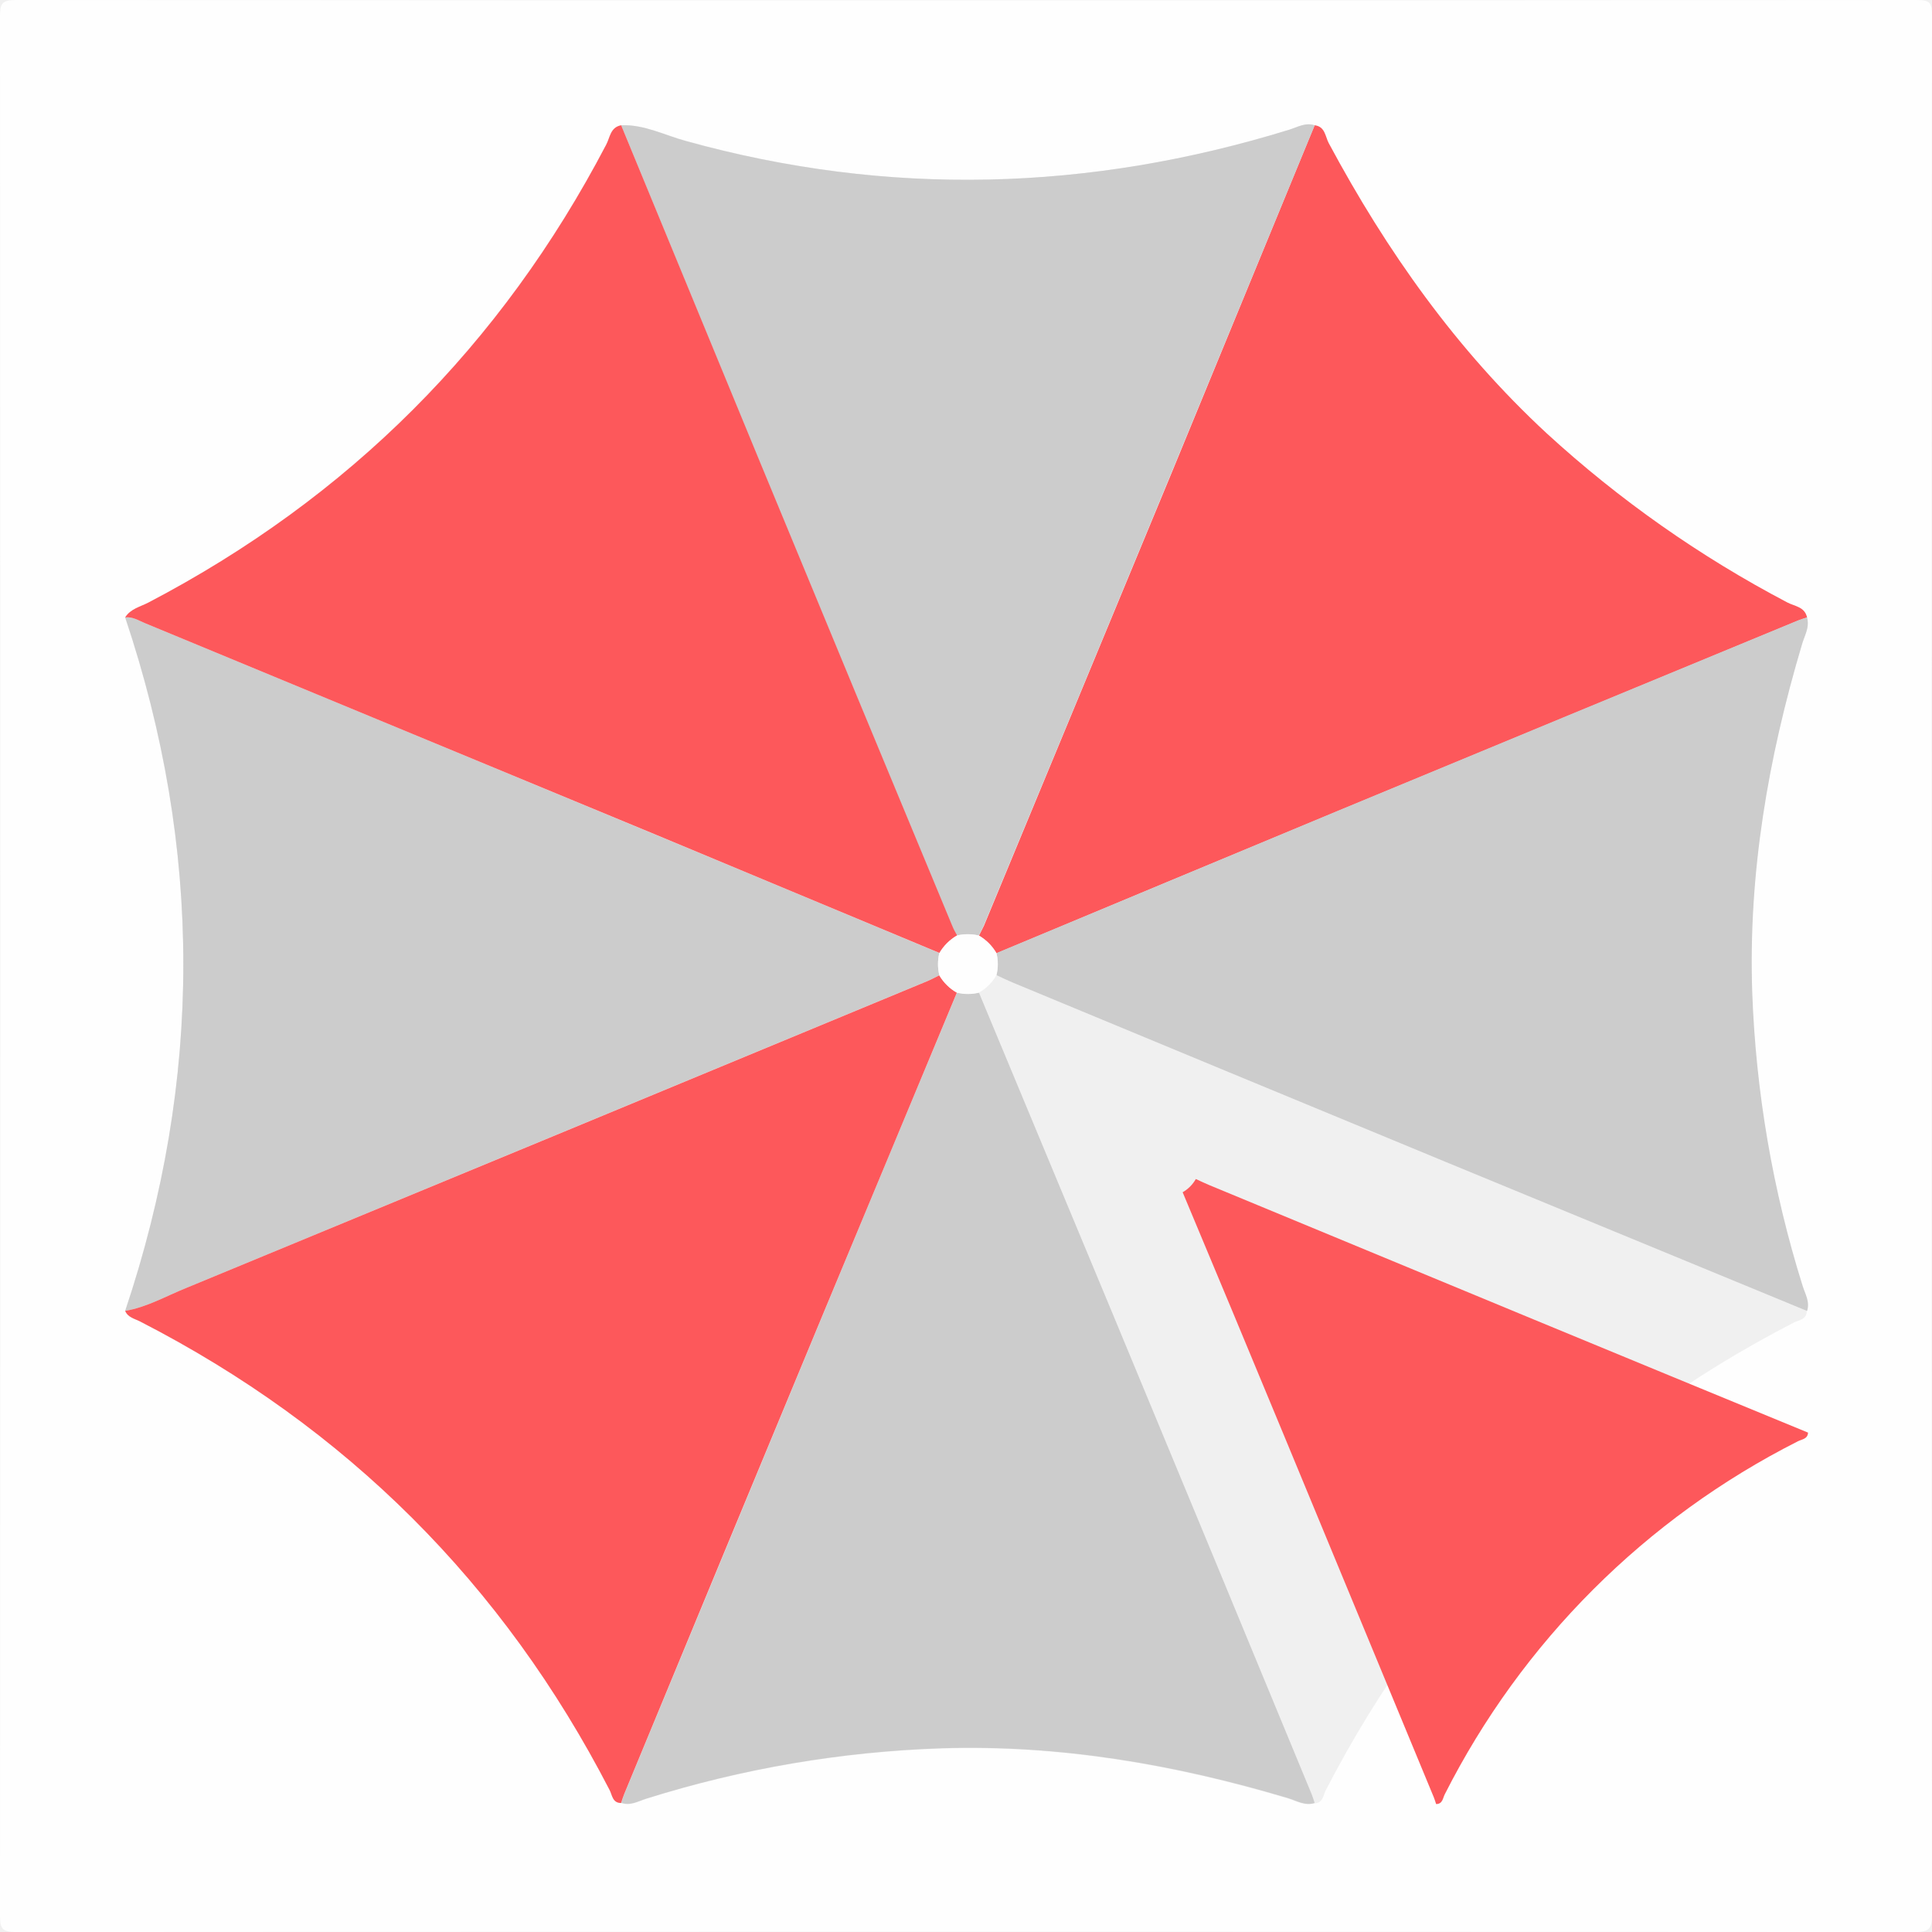
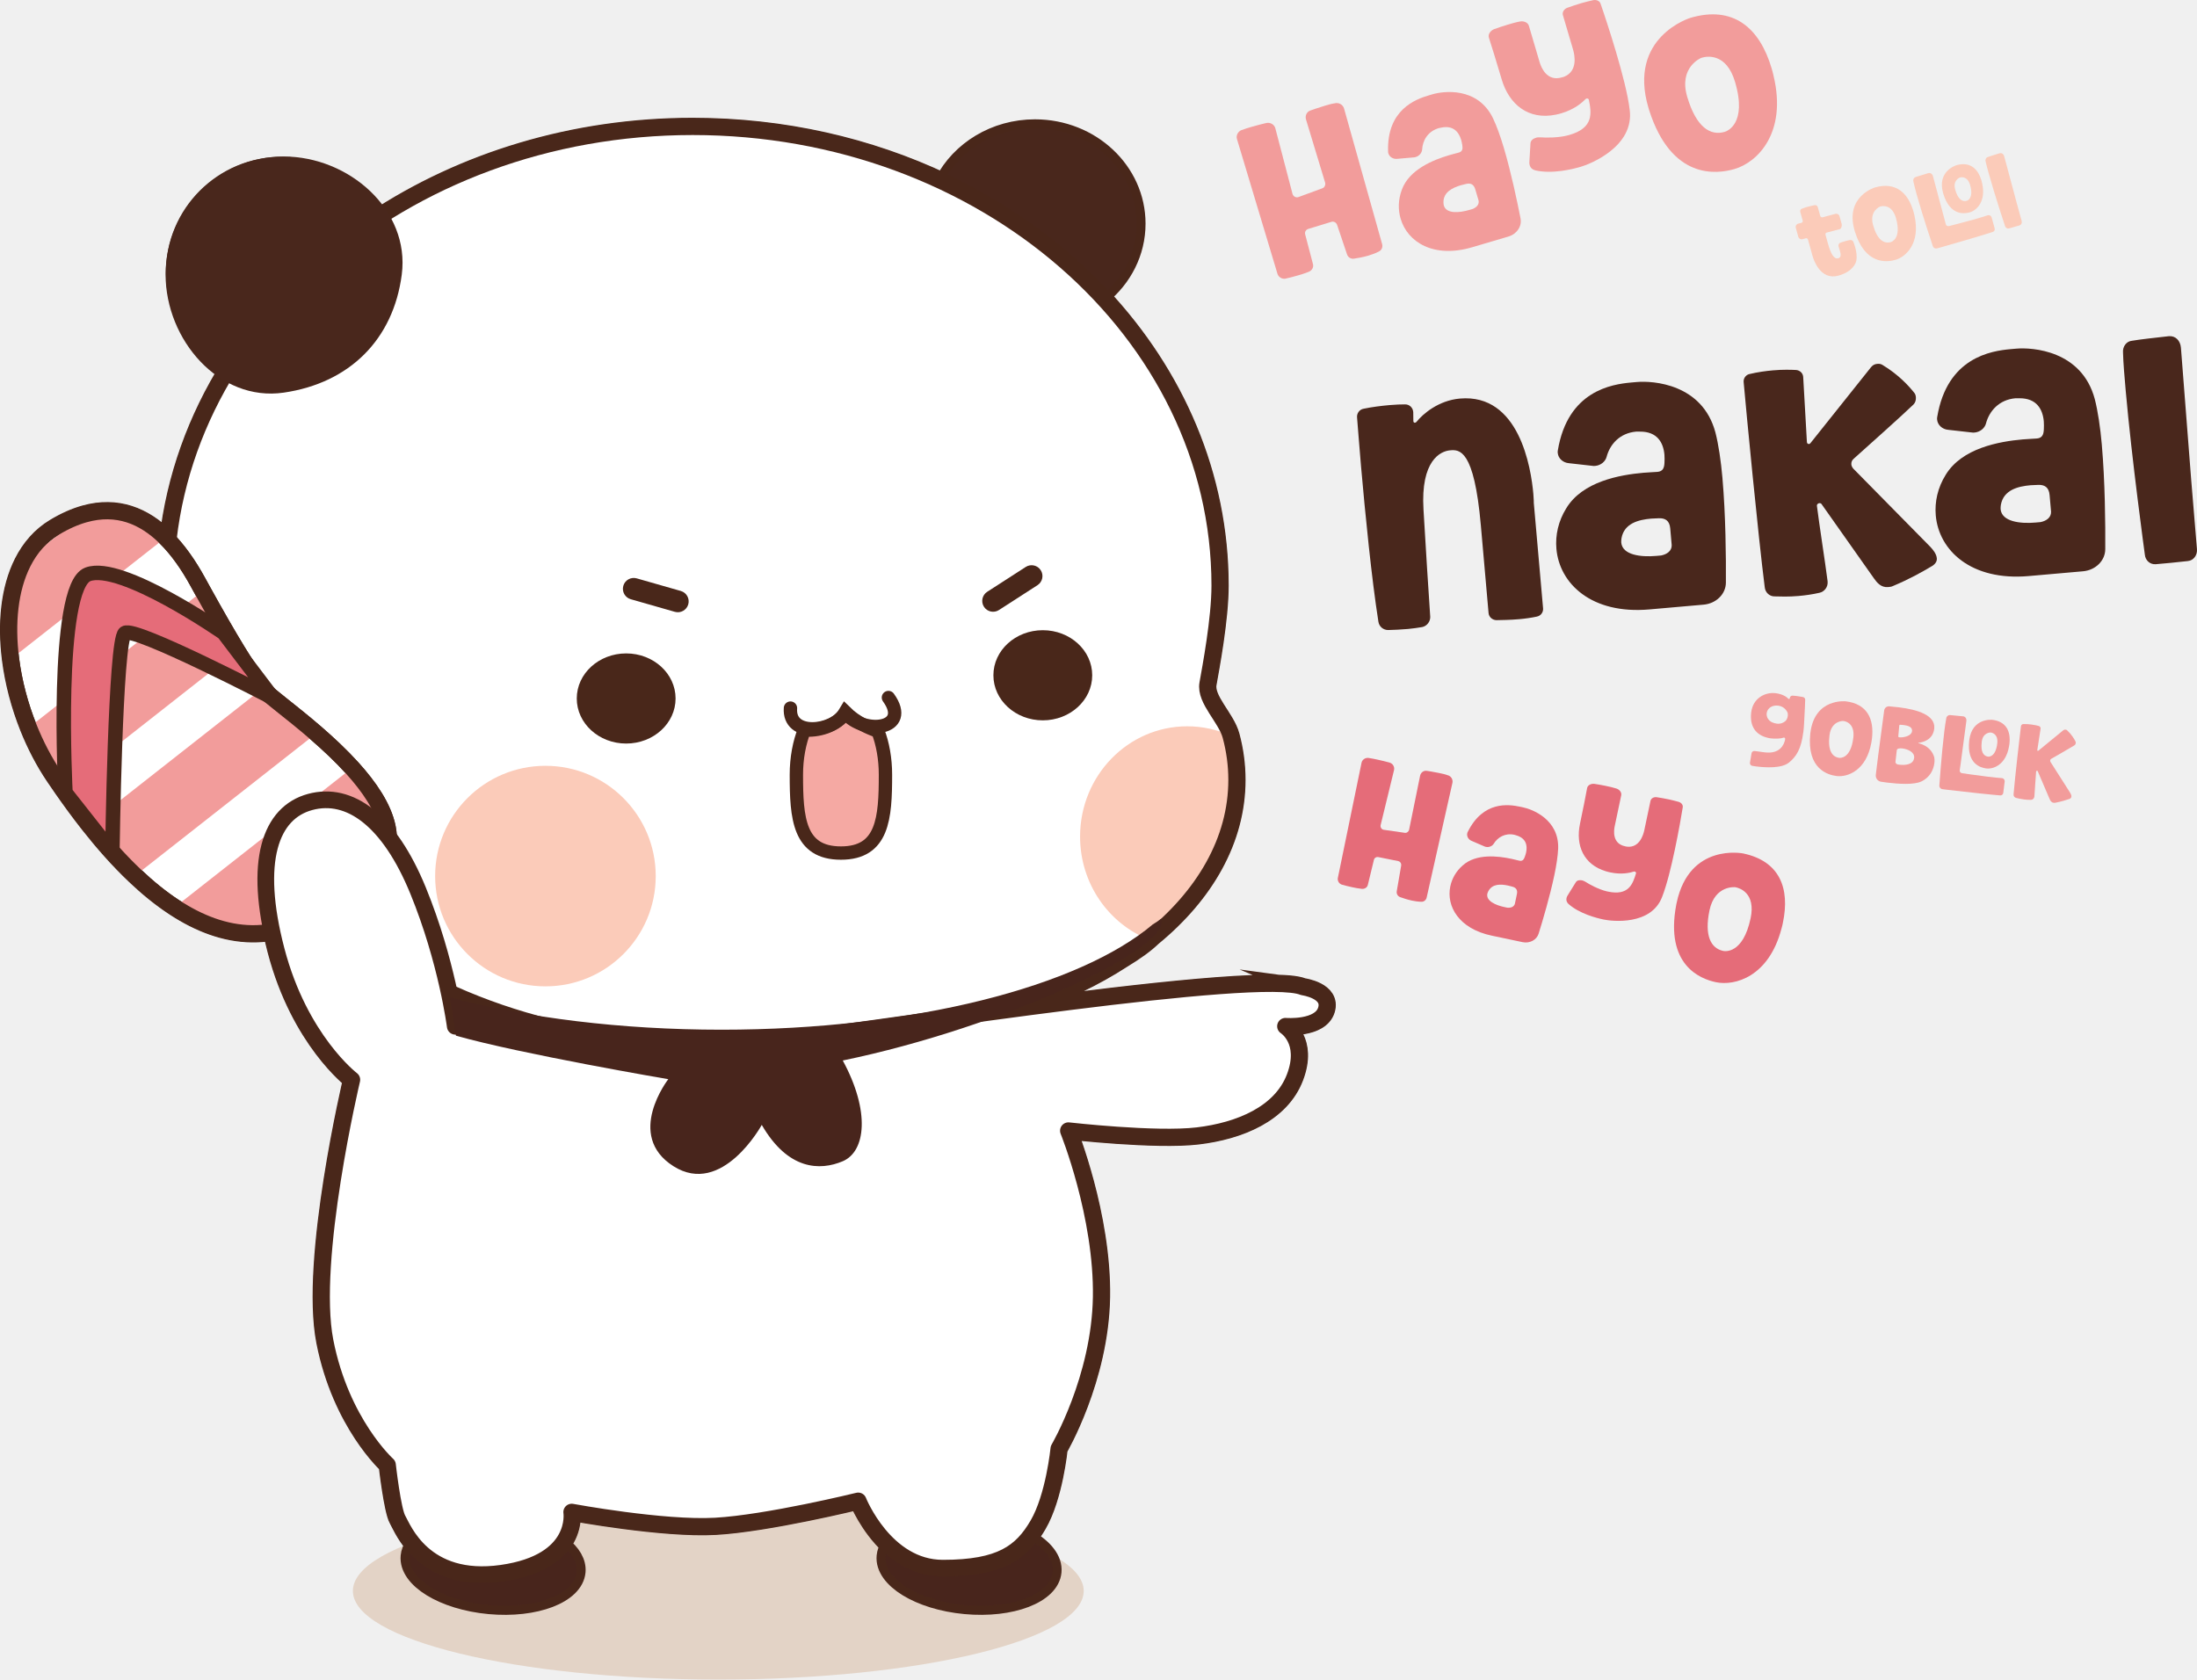
- <svg xmlns="http://www.w3.org/2000/svg" viewBox="0 0 384 384">
+ <svg xmlns="http://www.w3.org/2000/svg" id="Layer_2" data-name="Layer 2" viewBox="0 0 1974.4 1509.63">
  <defs>
-     <style>.cls-1{fill:#fefefe;}.cls-2{fill:#ccc;}.cls-3{fill:#fd585b;}</style>
+     <style>
+       .cls-1, .cls-2 {
+         fill: none;
+       }
+ 
+       .cls-1, .cls-2, .cls-3, .cls-4, .cls-5, .cls-6, .cls-7 {
+         stroke: #49271a;
+       }
+ 
+       .cls-1, .cls-3, .cls-6 {
+         stroke-linecap: round;
+         stroke-linejoin: round;
+       }
+ 
+       .cls-1, .cls-7 {
+         stroke-width: 12px;
+       }
+ 
+       .cls-8 {
+         clip-path: url(#clippath);
+       }
+ 
+       .cls-2, .cls-4, .cls-5, .cls-7 {
+         stroke-miterlimit: 10;
+       }
+ 
+       .cls-2, .cls-5, .cls-6 {
+         stroke-width: 15px;
+       }
+ 
+       .cls-9 {
+         fill: #f29c9b;
+       }
+ 
+       .cls-10, .cls-3, .cls-4 {
+         fill: #e56c79;
+       }
+ 
+       .cls-11 {
+         fill: #e3d3c6;
+       }
+ 
+       .cls-12, .cls-5, .cls-6 {
+         fill: #fff;
+       }
+ 
+       .cls-13 {
+         fill: #fbcbb9;
+       }
+ 
+       .cls-14 {
+         fill: #49271a;
+       }
+ 
+       .cls-15 {
+         fill: #49271c;
+       }
+ 
+       .cls-16 {
+         fill: #48251c;
+       }
+ 
+       .cls-3 {
+         stroke-width: 13px;
+       }
+ 
+       .cls-4 {
+         stroke-width: 16px;
+       }
+ 
+       .cls-7 {
+         fill: #f5a9a3;
+       }
+     </style>
+     <clipPath id="clippath">
+       <path class="cls-5" d="M1111.37,700.97c0,54.53-29.38,104.57-78.37,143.74-63.85,51.07-160.99,83.67-269.8,83.67-10.24,0-29.06,12.65-39.07,12.08-35.39,7.35-63.63-1.69-101.6-1.69-261.62,0-473.71-184.66-473.71-412.45S360.9,113.87,622.52,113.87s473.7,184.66,473.7,412.45c0,30.29-8.32,73.88-10.86,88.26s16.37,30.53,20.74,46.79c3.46,12.86,5.27,26.09,5.27,39.6Z" />
+     </clipPath>
  </defs>
-   <g id="Layer_2" data-name="Layer 2">
-     <g id="Layer_1-2" data-name="Layer 1">
-       <path class="cls-1" d="M383.93,192q0,94.25.07,188.5c0,2.69-.42,3.51-3.37,3.51q-188.71-.13-377.42,0C.43,384,0,383.32,0,380.71Q.12,192,0,3.33C0,.8.31,0,3.18,0Q192.08.15,381,0c2.63,0,3,.61,3,3.1Q383.87,97.55,383.93,192ZM123.46,24.9c-2.17.39-2.22,2.48-3,3.89q-31.32,59.7-91,91c-1.6.83-3.54,1.23-4.6,2.94q23.15,68.93,0,137.84c.54,1.31,1.89,1.55,2.94,2.09q61.67,31.58,93.35,93.15c.52,1,.56,2.57,2.28,2.57,1.83.65,3.43-.34,5-.84a220,220,0,0,1,58.65-10c23.45-.74,46.33,3.19,68.76,9.88,1.75.52,3.42,1.62,5.39,1,1.72,0,1.76-1.58,2.27-2.58q31.67-61.32,93-92.95c1-.52,2.55-.59,2.61-2.27.61-1.84-.41-3.42-.92-5a221.53,221.53,0,0,1-10-58.29c-.8-23.59,3.16-46.58,9.89-69.14.52-1.75,1.62-3.42,1-5.39-.45-2.12-2.51-2.2-3.93-3a226.68,226.68,0,0,1-47.83-33.62C289.5,69.54,275.59,49.9,264.1,28.46c-.7-1.29-.7-3.31-2.8-3.56-1.84-.61-3.43.38-5.05.88C216.5,38.05,176.58,39.19,136.37,28,132.12,26.86,128.06,24.7,123.46,24.9Z" />
-       <path class="cls-2" d="M24.88,260.55q23.12-68.93,0-137.84c1.46-.17,2.65.61,3.89,1.13q50.77,21,101.53,42.08,28.22,11.72,56.39,23.51a9.35,9.35,0,0,0,0,4.4c-.78.38-1.54.81-2.34,1.14Q110.7,225.5,37,256C33,257.61,29.23,259.81,24.88,260.55Z" />
-       <path class="cls-3" d="M261.3,24.9c2.1.25,2.1,2.27,2.8,3.56,11.49,21.44,25.4,41.08,43.31,57.66a226.68,226.68,0,0,0,47.83,33.62c1.42.76,3.48.84,3.93,3-.59.2-1.19.37-1.76.6q-45.8,18.95-91.6,37.9-33.9,14.07-67.76,28.24a9.62,9.62,0,0,0-3.48-3.49c.32-.67.66-1.33,1-2q18.69-45.09,37.37-90.17Q247.14,59.34,261.3,24.9Z" />
-       <path class="cls-3" d="M359.36,284.74c-.05,1.27-1.2,1.32-2,1.72a159.14,159.14,0,0,0-70.2,70.17c-.39.75-.42,1.94-1.72,1.94-.15-.44-.27-.89-.45-1.32q-14.89-36-29.81-72-10-24.15-20.12-48.28a7,7,0,0,0,2.62-2.63c.86.39,1.7.8,2.56,1.16q32.37,13.43,64.73,26.81Q332.17,273.56,359.36,284.74Z" />
-       <path class="cls-2" d="M194.57,197.29q13.32,32,26.65,64Q241,308.9,260.7,356.61c.23.57.4,1.16.6,1.75-2,.61-3.64-.49-5.39-1-22.43-6.69-45.31-10.62-68.76-9.88a220,220,0,0,0-58.65,10c-1.62.5-3.22,1.49-5,.84.2-.59.36-1.18.6-1.75q19.81-47.85,39.64-95.69,13.2-31.83,26.49-63.62A9.06,9.06,0,0,0,194.57,197.29Z" />
-       <path class="cls-2" d="M261.3,24.9q-14.2,34.44-28.41,68.87-18.64,45.09-37.37,90.17c-.29.68-.63,1.34-1,2a9.31,9.31,0,0,0-4.39,0c-.32-.67-.67-1.33-1-2q-19-45.93-38.09-91.88Q137.26,58.48,123.46,24.9c4.6-.2,8.66,2,12.91,3.14,40.21,11.15,80.13,10,119.88-2.26C257.87,25.28,259.46,24.29,261.3,24.9Z" />
-       <path class="cls-3" d="M123.46,24.9q13.83,33.57,27.68,67.15,19,45.95,38.09,91.88c.28.69.63,1.35,1,2a9.62,9.62,0,0,0-3.49,3.48q-28.18-11.76-56.39-23.51Q79.55,144.86,28.77,123.84c-1.24-.52-2.43-1.3-3.89-1.13,1.06-1.71,3-2.11,4.6-2.94q59.76-31.24,91-91C121.24,27.38,121.29,25.29,123.46,24.9Z" />
-       <path class="cls-2" d="M359.17,260.56q-36-14.85-72-29.69-42.89-17.73-85.74-35.52c-1.14-.47-2.26-1-3.39-1.54a9.1,9.1,0,0,0,0-4.37q33.87-14.12,67.76-28.24,45.78-19,91.6-37.9c.57-.23,1.17-.4,1.76-.6.58,2-.52,3.64-1,5.39-6.73,22.56-10.69,45.55-9.89,69.14a221.53,221.53,0,0,0,10,58.29C358.76,257.14,359.78,258.72,359.17,260.56Z" />
-       <path class="cls-3" d="M190.18,197.3q-13.25,31.8-26.49,63.62-19.86,47.83-39.64,95.69c-.24.57-.4,1.16-.6,1.75-1.72,0-1.76-1.57-2.28-2.57q-31.76-61.53-93.35-93.15c-1.05-.54-2.4-.78-2.94-2.09C29.23,259.81,33,257.61,37,256q73.69-30.44,147.34-61c.8-.33,1.56-.76,2.34-1.14A9.49,9.49,0,0,0,190.18,197.3Z" />
-       <path class="cls-1" d="M190.18,197.3a9.49,9.49,0,0,1-3.48-3.47,9.35,9.35,0,0,1,0-4.4,9.62,9.62,0,0,1,3.49-3.48,9.31,9.31,0,0,1,4.39,0,9.62,9.62,0,0,1,3.48,3.49,9.1,9.1,0,0,1,0,4.37,9.27,9.27,0,0,1-3.47,3.48A9.06,9.06,0,0,1,190.18,197.3Z" />
+   <g id="Layer_2-2" data-name="Layer 2">
+     <ellipse class="cls-11" cx="645.52" cy="1429.96" rx="328.39" ry="79.66" />
+     <path class="cls-4" d="M1171.08,887.12c-22.42-9.44-145.38,4.56-256.48,19.3,3.24-1.26,6.44-2.52,9.61-3.78,31.26-10.67,59.72-24.35,84.5-40.46,11.7-7.06,20.89-13.72,26.96-19.66,47.38-38.84,75.69-88.03,75.69-141.55,0-13.51-1.81-26.74-5.27-39.6-4.37-16.26-23.29-32.41-20.74-46.79s10.86-57.97,10.86-88.26c0-98.76-39.87-189.4-106.35-260.41,19.37-15.73,31.62-38.96,31.62-64.89,0-47.37-40.91-85.77-91.38-85.77-36.12,0-67.34,19.67-82.18,48.22-67.03-31.64-143.81-49.6-225.41-49.6-107.4,0-206.44,31.12-285.9,83.57-16.54-28.97-47.73-48.51-83.48-48.51-53.05,0-96.06,43.01-96.06,96.06,0,36.11,19.93,67.56,49.39,83.97-29.68,47.33-49.01,100.28-55.36,156.55-.76-.79-1.52-1.57-2.3-2.33-19.5-19.24-43.49-29.24-72.8-21.03-8.54,2.39-17.53,6.33-27,12.04-12.44,7.5-21.82,18.37-28.45,31.53-11.9,23.61-14.93,54.6-10.85,86.76,2.61,20.58,8.13,41.63,16.12,61.54,6.27,15.67,14.08,30.64,23.18,44.1,2.25,3.33,4.62,6.79,7.09,10.35,7.18,10.32,15.27,21.45,24.15,32.71,12.33,15.64,26.19,31.52,41.28,45.81,11.19,10.62,23.06,20.35,35.49,28.46,21.7,14.16,45.09,23.37,69.51,23.62,5.89,.06,11.85-.41,17.85-1.44,1.13,5.36,2.43,10.88,3.93,16.61,21.13,80.66,67.88,116.25,67.88,116.25,0,0-38.41,161.82-24.01,235.27,14.4,73.45,56.05,110.95,56.05,110.95,0,0,4.64,41.06,9.27,49,1.84,3.15,5.87,12.98,14.45,23.07-2.21,3.09-3.57,6.44-3.9,10-1.9,20.47,30.18,40.19,71.65,44.04,41.47,3.85,76.63-9.63,78.53-30.1,.79-8.51-4.3-16.88-13.48-24.04,11.45-14.6,9.02-29.6,9.02-29.6,0,0,82.11,15.23,129.13,12.58,47.02-2.65,128.33-22.61,128.33-22.61,0,0,9.03,22.75,28.03,40.34-1.95,2.91-3.15,6.05-3.46,9.38-1.9,20.47,30.18,40.19,71.65,44.04,41.47,3.85,76.63-9.63,78.53-30.1,1.01-10.85-7.53-21.49-21.95-29.66,3.15-3.85,5.99-8.09,8.68-12.71,14.59-25.01,18.84-68.2,18.84-68.2,0,0,36.89-62.74,38.1-136.29,1.21-73.55-29.5-149.56-29.5-149.56,0,0,78.4,8.93,116.11,4.47,37.71-4.47,74.93-19.85,87.33-52.6,12.41-32.75-8.35-45.75-8.35-45.75,0,0,31.17,2.58,36.52-14.61,5.34-17.19-20.69-20.69-20.69-20.69Zm-744.18,14.94c-7.59-1.75-15.04-3.59-22.31-5.51-.29-1.4-.59-2.85-.91-4.35,7.62,3.46,15.36,6.75,23.22,9.86Z" />
+     <ellipse class="cls-15" cx="930.11" cy="201.02" rx="91.38" ry="85.77" />
+     <ellipse class="cls-16" cx="870.92" cy="1405.75" rx="37.23" ry="75.41" transform="translate(-609.31 2143.02) rotate(-84.7)" />
+     <ellipse class="cls-16" cx="443.16" cy="1405.75" rx="37.23" ry="75.41" transform="translate(-997.53 1717.1) rotate(-84.7)" />
+     <g>
+       <path class="cls-12" d="M1111.37,700.97c0,54.53-29.38,104.57-78.37,143.74-63.85,51.07-160.99,83.67-269.8,83.67-10.24,0-29.06,12.65-39.07,12.08-35.39,7.35-63.63-1.69-101.6-1.69-261.62,0-473.71-184.66-473.71-412.45S360.9,113.87,622.52,113.87s473.7,184.66,473.7,412.45c0,30.29-8.32,73.88-10.86,88.26s16.37,30.53,20.74,46.79c3.46,12.86,5.27,26.09,5.27,39.6Z" />
+       <g class="cls-8">
+         <path class="cls-13" d="M1111.37,700.97c0,54.53-29.38,104.57-78.37,143.74-36.44-14.12-62.36-50.33-62.36-92.78,0-54.74,43.11-99.12,96.29-99.12,13.95,0,27.21,3.06,39.18,8.56,3.46,12.86,5.27,26.09,5.27,39.6Z" />
+       </g>
+       <path class="cls-2" d="M1111.37,700.97c0,54.53-29.38,104.57-78.37,143.74-63.85,51.07-160.99,83.67-269.8,83.67-10.24,0-29.06,12.65-39.07,12.08-35.39,7.35-63.63-1.69-101.6-1.69-261.62,0-473.71-184.66-473.71-412.45S360.9,113.87,622.52,113.87s473.7,184.66,473.7,412.45c0,30.29-8.32,73.88-10.86,88.26s16.37,30.53,20.74,46.79c3.46,12.86,5.27,26.09,5.27,39.6Z" />
+     </g>
+     <circle class="cls-13" cx="490.17" cy="787.44" r="99.12" />
+     <ellipse class="cls-14" cx="937.15" cy="606.95" rx="44.4" ry="40.51" />
+     <ellipse class="cls-14" cx="562.73" cy="627.81" rx="44.4" ry="40.51" />
+     <rect class="cls-14" x="879.43" y="519.25" width="60.7" height="19.5" rx="9.75" ry="9.75" transform="translate(-141.5 577.49) rotate(-32.82)" />
+     <path class="cls-5" d="M306.44,805.31c-27.26,24.34-54.15,34.03-79.9,33.76-24.42-.25-47.81-9.46-69.51-23.62-12.43-8.11-24.3-17.84-35.49-28.46-15.09-14.29-28.95-30.17-41.28-45.81-8.88-11.26-16.97-22.39-24.15-32.71-2.47-3.56-4.84-7.02-7.09-10.35-9.1-13.46-16.91-28.43-23.18-44.1-7.99-19.91-13.51-40.96-16.12-61.54-4.08-32.16-1.05-63.15,10.85-86.76,6.63-13.16,16.01-24.03,28.45-31.53,9.47-5.71,18.46-9.65,27-12.04,29.31-8.21,53.3,1.79,72.8,21.03,11.02,10.86,20.61,24.67,28.91,39.82,1.52,2.78,3.01,5.49,4.48,8.14,12.12,21.94,22.35,39.68,31.01,53.88,9.05,14.85,16.39,25.83,22.4,33.68,.06,.08,.13,.16,.2,.25,4.46,5.44,25.57,20.44,48.4,40.22,10.88,9.43,22.15,19.95,32.2,31.03,15.47,17.07,28.01,35.49,31.69,53.34,4.7,22.83-5.06,44.74-41.67,61.77Z" />
+     <path class="cls-9" d="M148.82,483.18L9.72,592.48c-4.08-32.16-1.05-63.15,10.85-86.76l55.45-43.57c29.31-8.21,53.3,1.79,72.8,21.03Z" />
+     <path class="cls-9" d="M213.22,585.02l-157.11,123.45c-2.47-3.56-4.84-7.02-7.09-10.35-9.1-13.46-16.91-28.43-23.18-44.1l156.37-122.88c12.12,21.94,22.35,39.68,31.01,53.88Z" />
+     <path class="cls-9" d="M284.22,659.17l-162.68,127.82c-15.09-14.29-28.95-30.17-41.28-45.81l155.56-122.23c4.46,5.44,25.57,20.44,48.4,40.22Z" />
+     <path class="cls-9" d="M348.11,743.54l-121.57,95.53c-24.42-.25-47.81-9.46-69.51-23.62l159.39-125.25c15.47,17.07,28.01,35.49,31.69,53.34Z" />
+     <path class="cls-2" d="M306.44,805.31c-27.26,24.34-54.15,34.03-79.9,33.76-24.42-.25-47.81-9.46-69.51-23.62-12.43-8.11-24.3-17.84-35.49-28.46-15.09-14.29-28.95-30.17-41.28-45.81-8.88-11.26-16.97-22.39-24.15-32.71-2.47-3.56-4.84-7.02-7.09-10.35-9.1-13.46-16.91-28.43-23.18-44.1-7.99-19.91-13.51-40.96-16.12-61.54-4.08-32.16-1.05-63.15,10.85-86.76,6.63-13.16,16.01-24.03,28.45-31.53,9.47-5.71,18.46-9.65,27-12.04,29.31-8.21,53.3,1.79,72.8,21.03,11.02,10.86,20.61,24.67,28.91,39.82,1.52,2.78,3.01,5.49,4.48,8.14,12.12,21.94,22.35,39.68,31.01,53.88,9.05,14.85,16.39,25.83,22.4,33.68,.06,.08,.13,.16,.2,.25,4.46,5.44,25.57,20.44,48.4,40.22,10.88,9.43,22.15,19.95,32.2,31.03,15.47,17.07,28.01,35.49,31.69,53.34,4.7,22.83-5.06,44.74-41.67,61.77Z" />
+     <rect class="cls-14" x="558.94" y="525.16" width="60.7" height="19.5" rx="9.75" ry="9.75" transform="translate(1008.95 1211.14) rotate(-164.05)" />
+     <path class="cls-7" d="M795.75,696.36c0,38.88-2.16,70.39-40.03,70.39s-40.04-31.51-40.04-70.39c0-15,2.67-28.9,7.22-40.32,11.07,1.15,29.03-2.85,36.8-16.03,9.86,9.75,21.86,14.47,29.33,17.3,4.25,11.17,6.72,24.6,6.72,39.05Z" />
+     <path class="cls-1" d="M710.37,636.45c-1.89,26.16,37.62,22,49.33,4.55,16.81,19.88,59.58,14.91,38.71-14.04" />
+     <path class="cls-15" d="M361.06,246.79c-7.55,58.23-46.82,97.5-106.12,106.12-58,8.43-106.12-47.51-106.12-106.12s47.51-106.12,106.12-106.12,113.66,48,106.12,106.12Z" />
+     <path class="cls-6" d="M409.13,922.42s238.85,18.53,326.2,8.52c62.31-7.14,397.25-60.02,435.75-43.82,0,0,26.04,3.5,20.69,20.69s-36.52,14.61-36.52,14.61c0,0,20.75,13,8.35,45.75s-49.62,48.13-87.33,52.6-116.11-4.47-116.11-4.47c0,0,30.71,76.01,29.5,149.56s-38.1,136.29-38.1,136.29c0,0-4.24,43.18-18.84,68.2s-33.28,39.16-85.39,39.16-76.09-60.45-76.09-60.45c0,0-81.32,19.96-128.33,22.61s-129.13-12.58-129.13-12.58c0,0,7.28,45.03-62.91,54.96s-88.73-40.39-93.37-48.34-9.27-49-9.27-49c0,0-41.65-37.51-56.05-110.95s24.01-235.27,24.01-235.27c0,0-46.76-35.58-67.88-116.25s-5.1-123.82,30.43-133.42,71.06,16.35,96.99,79.71,33.4,121.89,33.4,121.89Z" />
+     <path class="cls-16" d="M757.38,953.2c24.87,45.77,20.53,81.82,0,90.54-20.54,8.72-49.25,8.03-72.8-32.67,0,0-35.47,64.97-79.34,37.15-43.86-27.81-4.66-78.22-4.66-78.22,0,0-132.37-22.55-190.84-39.12-1.1-8.77-3.74-24.27-5.51-34.42,69.03,18.31,153.26,29.06,244.16,29.06,172.88,0,321.6-38.88,387.58-94.64,3.06-1.81,5.58-3.52,7.51-5.11,10.79,26.05-142.38,97.73-286.1,127.43Z" />
+     <path class="cls-3" d="M101,765.86s2.49-190.75,11.27-196.9,133.01,58.45,133.01,58.45l-44.32-58.45s-92.2-64.1-122.06-52.69c-29.86,11.42-20.06,196.11-20.06,196.11l42.16,53.48Z" />
+     <g>
+       <path class="cls-9" d="M1207.89,97.58l34.19,121.77c.77,2.61-.33,5.55-3.02,6.78-3.04,1.55-6.39,2.76-9.4,3.65-5.02,1.48-9.62,2.18-12.95,2.73-2.73,.37-5.39-1.25-6.22-4.06l-8.89-26.41c-.85-2.15-2.93-3.28-5.14-2.63l-20.62,6.3c-2.21,.65-3.54,2.79-2.89,5l6.96,26.54c.83,2.81-.73,5.67-3.42,6.9-3.5,1.47-7.11,2.54-10.32,3.48-4.22,1.24-8.29,2.23-11.16,2.86-2.93,.43-5.85-1.33-6.88-4.08l-36.52-121.52c-.95-3.21,1.03-6.85,4.19-8,2.95-1.09,6.17-2.04,9.18-2.93,4.82-1.42,9.5-2.58,12.97-3.39,3.47-.81,7.11,1.18,8.12,4.59l.12,.4,15.38,58.77c.59,2.01,2.79,3.54,5,2.89l.4-.12,21.27-7.81c2.01-.59,3.08-2.87,2.69-4.94l-17.23-56.91c-1.07-3.61,.71-7.2,4.33-8.26,0,0,6.11-2.24,12.33-4.08,3.21-.95,6.43-1.9,8.95-2.21,3.61-1.07,7.52,1.06,8.58,4.67Z" />
+       <path class="cls-9" d="M1351.51,133.04c6.46,21.89,12.04,48.19,14.96,63.26,1.41,7.01-3.27,14.06-10.9,16.32l-32.53,9.6c-34.74,10.25-58.14-4.67-64.3-25.56-2.43-8.23-2.25-17.24,1.04-26.07,6.6-18.32,28.5-26.97,42.76-31.17,3.41-1.01,6.28-1.64,8.49-2.29,3.21-.95,3.62-3.25,3.14-6.38-.27-1.67-.55-3.33-1.02-4.94-2.13-7.23-7.22-13.37-17.9-11.09-.8,.24-1.67,.27-2.27,.45-9.84,2.9-14.43,11.03-14.91,19.03-.17,3.11-2.59,6-5.81,6.95-.6,.18-1.2,.36-1.87,.33l-14.69,1.28c-3.59,.41-7.03-1.64-7.98-4.85-.18-.6-.3-1-.27-1.67-1.27-37.61,24.76-47.04,36.61-50.53l3.21-.95c9.64-2.84,40.26-7.08,54.25,21.1,3.34,6.87,6.84,16.54,9.99,27.18Zm-25.74,37.07c-1.42-4.82-4.51-5.66-8.18-4.79-1.41,.41-3.07,.69-4.68,1.16-7.63,2.25-15.85,6.21-15.71,15.55,.1,1.06,.13,1.93,.37,2.73,2.25,7.63,13.95,6.58,22.99,3.91l3.01-.89c3.5-1.47,5.98-4.16,5.17-7.64l-2.96-10.04Z" />
+       <path class="cls-9" d="M1354.71,22.22c3.61-1.07,7.43-2.19,11.36-2.92,3.53-.61,7.05,.97,7.94,3.99l9.6,32.53c1.3,4.42,6.34,17.78,19.99,13.75l2.01-.59c12.7-5.06,9.43-19.81,8.07-24.43l-9.13-30.93c-.77-2.61,.99-5.53,3.94-6.62,3.15-1.15,7.71-2.71,12.73-4.19,3.21-.95,6.89-1.81,10.36-2.62,3.07-.69,6.07,.61,6.84,3.22,2.71,7.71,8.53,25.21,14.04,43.88,5.39,18.27,10.48,37.73,12.12,51.44,4.22,32.81-35.01,48.54-43.85,51.14-7.63,2.25-25.94,6.78-41.19,3.2-2.62-.75-4.16-2.26-4.81-4.47-.41-1.41-.43-2.93-.24-4.51l.93-15.34c.15-2.45,2.26-4.16,5.08-4.99,1.2-.36,2.73-.37,4.05-.32,4.49,.42,16.08,.49,24.78-1.85l1.41-.41c21.69-6.4,19.5-19.73,17.13-31.47l-.06-.2c-.24-.8-1.22-1.17-2.02-.93-.4,.12-.6,.18-.94,.5-3.16,3.34-10.13,9.32-21.58,12.7-1.61,.47-3.21,.95-5.08,1.28-24.49,5.04-41.95-9.01-48.65-31.7-4.62-15.66-9.03-29.86-11.42-37.23l-.12-.4c-.83-2.81,1.27-6.05,4.57-7.46,3.35-1.21,7.51-2.65,12.13-4.02Z" />
+       <path class="cls-9" d="M1592.13,61.52c.59,2.01,1.24,4.22,1.7,6.49,12.44,51.78-14.77,77.93-34.85,83.85-16.27,4.8-56.86,10.01-76.99-53.03l-.59-2.01c-18.79-63.66,37.73-80.77,37.73-80.77,38.36-11.32,62.17,8.72,73.02,45.47Zm-32.88,12.11c-7.88-26.71-25.97-22.9-29.58-21.83l-.8,.24s-20.49,8.23-12.61,34.94c8.06,27.31,20.7,35.37,33.75,31.52,1.61-.47,20.45-6.91,9.25-44.86Z" />
+     </g>
+     <g>
+       <path class="cls-10" d="M1305.28,703.59l-23.17,103.13c-.47,2.23-2.44,3.96-4.91,3.79-2.85-.06-5.8-.51-8.36-1.05-4.28-.9-7.94-2.21-10.61-3.13-2.15-.81-3.47-3.06-2.96-5.45l3.94-22.95c.23-1.92-.86-3.58-2.74-3.98l-17.67-3.55c-1.88-.4-3.71,.65-4.11,2.53l-5.41,22.29c-.51,2.4-2.79,3.88-5.26,3.72-3.15-.31-6.24-.96-8.98-1.53-3.6-.76-6.98-1.65-9.35-2.33-2.33-.85-3.78-3.3-3.44-5.73l21.36-103.87c.58-2.74,3.48-4.63,6.26-4.23,2.6,.37,5.34,.95,7.91,1.49,4.11,.87,8.01,1.87,10.89,2.65,2.88,.78,4.77,3.69,4.15,6.6l-.07,.34-12.01,49.33c-.36,1.71,.65,3.71,2.53,4.11l.34,.07,18.75,2.7c1.71,.36,3.41-.89,3.94-2.57l9.91-48.7c.65-3.08,3.38-5.01,6.46-4.36,0,0,5.38,.78,10.69,1.9,2.74,.58,5.48,1.15,7.46,1.93,3.08,.65,5.11,3.76,4.46,6.84Z" />
+       <path class="cls-10" d="M1396.85,786.66c-3.93,18.66-10.27,40.22-14.1,52.47-1.74,5.71-7.99,9.05-14.49,7.68l-27.74-5.85c-29.62-6.24-40.91-26.51-37.16-44.31,1.48-7.02,5.19-13.57,11.11-18.76,12.12-10.86,31.66-8.53,43.82-5.96,2.91,.61,5.27,1.29,7.16,1.69,2.74,.58,3.96-.95,4.84-3.45,.46-1.33,.92-2.67,1.21-4.04,1.3-6.16,0-12.7-8.77-15.26-.68-.14-1.33-.46-1.85-.57-8.39-1.77-14.99,2.38-18.51,8.08-1.36,2.22-4.29,3.39-7.03,2.81-.51-.11-1.03-.22-1.51-.5l-11.31-4.89c-2.8-1.13-4.52-3.99-3.95-6.73,.11-.51,.18-.86,.46-1.33,13.99-28.17,36.88-24.78,46.98-22.65l2.74,.58c8.22,1.73,32.42,10.77,31.54,37.05-.27,6.38-1.53,14.88-3.44,23.95Zm-33.64,17.05c.87-4.11-1.07-5.95-4.12-6.77-1.2-.25-2.53-.71-3.9-1-6.51-1.37-14.12-1.72-17.73,5.21-.35,.82-.67,1.47-.81,2.15-1.37,6.51,7.65,10.38,15.35,12l2.57,.54c3.15,.31,6.05-.69,6.83-3.57l1.8-8.56Z" />
+       <path class="cls-10" d="M1443.18,706.41c3.08,.65,6.34,1.34,9.52,2.36,2.84,.96,4.8,3.52,4.26,6.08l-5.85,27.74c-.79,3.77-2.39,15.59,9.25,18.05l1.71,.36c11.35,1.32,14.8-10.83,15.63-14.77l5.56-26.37c.47-2.23,2.92-3.68,5.53-3.31,2.78,.41,6.75,1.06,11.03,1.97,2.74,.58,5.79,1.4,8.66,2.18,2.53,.71,4.23,2.86,3.76,5.08-1.07,6.75-3.73,21.93-7.08,37.85-3.28,15.58-7.26,31.91-11.49,42.64-9.91,25.81-45.01,21.81-52.55,20.22-6.51-1.37-21.77-5.3-31.57-13.99-1.63-1.6-2.16-3.32-1.77-5.2,.25-1.2,.85-2.33,1.61-3.42l6.77-10.91c1.08-1.74,3.32-2.16,5.71-1.66,1.03,.22,2.15,.81,3.11,1.37,3.14,2.09,11.63,6.74,18.96,8.47l1.2,.25c18.49,3.9,22.17-6.77,25.09-16.35l.04-.17c.14-.68-.43-1.34-1.12-1.49-.34-.07-.51-.11-.89,0-3.65,1.2-11.15,2.84-20.91,.78-1.37-.29-2.74-.58-4.24-1.07-20.02-6.01-27.28-23.28-23.21-42.63,2.82-13.36,5.21-25.55,6.37-31.92l.07-.34c.51-2.4,3.34-3.95,6.32-3.68,2.95,.44,6.58,1.03,10.52,1.86Z" />
+       <path class="cls-10" d="M1602.23,829.52c-.36,1.71-.76,3.6-1.33,5.44-11.39,43.02-41.79,51.46-58.91,47.85-13.87-2.92-45.8-15.2-35.59-69.56l.36-1.71c11.44-54.28,59.8-44.44,59.8-44.44,32.7,6.89,42.27,31.09,35.67,62.42Zm-28.99-4.14c4.8-22.77-10.02-27.15-13.1-27.8l-.69-.14s-18.34-2.08-23.14,20.7,1.19,34.23,12.32,36.58c1.37,.29,17.78,3.03,24.6-29.33Z" />
+     </g>
+     <g>
+       <path class="cls-15" d="M1381.04,554.24c-5.06,1.05-10.44,1.83-15.85,2.3-8.12,.71-15.69,.77-20.22,.87-3.63,.02-6.91-2.73-7.22-6.33l-6.96-79.07c-6.03-68.55-19.31-67.98-27.73-67.24-8.42,.74-26.48,8.99-23.79,53.29,1.82,31.05,4.77,78.35,6.06,96.42,.07,4.24-2.92,8.13-7.08,9.11-4.18,.67-8.36,1.34-12.87,1.74-6.61,.58-12.95,.84-17.79,.96-4.23,.07-8.13-2.92-8.83-7.4-6.12-38.55-11.93-97.72-15.61-139.51-1.75-19.84-2.85-35.8-3.59-44.22-.32-3.61,2.1-7.15,5.98-7.8,7.44-1.56,15.83-2.6,23.34-3.27,5.41-.48,10.55-.63,13.88-.62,3.94-.04,6.93,3.03,7.25,6.63l.05,.6,.09,7.87c.08,.9,.73,1.45,1.33,1.4s1.18-.41,1.45-.73c5.73-7.17,19.81-19.32,39.05-21.01,53.21-4.68,63.92,61.94,66.01,85.69,.45,5.11,.41,8.14,.41,8.14l8.33,94.7c.32,3.61-2.12,6.85-5.71,7.47Z" />
+       <path class="cls-15" d="M1547.94,429.89c2.88,32.77,3.26,71.52,3.09,93.65,0,10.3-8.63,18.94-20.06,19.94l-48.7,4.28c-52.01,4.58-80.81-23.19-83.56-54.45-1.08-12.33,1.74-25,8.91-36.53,14.55-24,47.96-29.97,69.3-31.85,5.11-.45,9.35-.52,12.65-.81,4.81-.42,6.05-3.56,6.25-8.12,.09-2.43,.18-4.86-.03-7.27-.95-10.82-6.39-20.95-22.13-20.78-1.2,.11-2.43-.09-3.33,0-14.73,1.3-23.53,11.46-26.49,22.63-1.13,4.34-5.38,7.74-10.19,8.17-.9,.08-1.8,.16-2.73-.06l-21.11-2.38c-5.19-.45-9.47-4.32-9.89-9.13-.08-.9-.13-1.5,.09-2.43,8.93-53.5,48.4-59.4,66.14-60.96l4.81-.42c14.43-1.27,58.91,1.48,70.64,45.29,2.76,10.66,4.95,25.32,6.36,41.25Zm-46.94,45.03c-.63-7.22-4.75-9.28-10.19-9.1-2.11,.19-4.54,.1-6.94,.31-11.42,1-24.17,4.25-26.64,17.49-.17,1.53-.36,2.76-.26,3.96,1,11.42,17.83,13.28,31.36,12.09l4.51-.4c5.36-1.08,9.63-4.18,9.48-9.32l-1.32-15.03Z" />
+       <path class="cls-15" d="M1740.58,501.71c.21,2.41-.81,4.62-3.65,6.68-10.07,6.04-21.05,12.15-35.66,18.29-1.45,.73-2.95,.87-4.46,1-6.31,.56-10.04-3.96-12.82-7.96l-47.08-66.75c-.35-.58-1.28-.8-1.88-.74-1.2,.11-2.33,1.11-2.22,2.32,2.08,16.78,7.58,51.75,9.58,67.63l.05,.6c.42,4.81-2.84,9.04-7.3,10.03-6.53,1.48-12.82,2.34-18.83,2.87-8.72,.77-16.31,.53-21.48,.37-4.54,.1-8.49-3.5-8.91-8.31-5.88-46.14-16.64-158.2-18.94-184.36-.29-3.31,1.88-6.22,4.83-7.09,8.01-1.92,15.2-2.85,21.51-3.41,9.32-.82,16.31-.53,20.88-.32,3.36,.31,6,2.8,6.29,6.11l3.35,58.78c.11,1.2,1.06,1.72,1.96,1.64,.3-.03,.88-.38,1.15-.71l54.57-68.42c1.65-1.96,3.4-2.72,5.5-2.91,1.8-.16,3.33,0,4.94,1.08,14.4,8.73,23.47,18.84,28.24,24.78,1.01,1.12,1.44,2.6,1.57,4.1,.21,2.4-.48,4.89-2.15,6.55-12.85,12.34-42.08,38.24-53.59,48.64-1.7,1.36-2.44,3.24-2.26,5.35,.11,1.2,.84,2.65,1.85,3.78l69.2,70.26c2.34,2.52,5.39,6.19,5.74,10.1Z" />
+       <path class="cls-15" d="M1888.87,399.9c2.88,32.77,3.26,71.52,3.09,93.65,0,10.3-8.63,18.94-20.06,19.94l-48.7,4.28c-52.01,4.58-80.81-23.19-83.56-54.45-1.08-12.33,1.74-25,8.91-36.53,14.55-24,47.96-29.97,69.3-31.85,5.11-.45,9.35-.52,12.65-.81,4.81-.42,6.05-3.56,6.25-8.12,.09-2.43,.18-4.86-.03-7.27-.95-10.82-6.39-20.95-22.13-20.78-1.2,.11-2.43-.09-3.33,0-14.73,1.3-23.53,11.46-26.49,22.63-1.13,4.34-5.38,7.74-10.19,8.17-.9,.08-1.8,.16-2.73-.06l-21.11-2.38c-5.19-.45-9.47-4.32-9.89-9.13-.08-.9-.13-1.5,.09-2.43,8.93-53.5,48.4-59.4,66.14-60.96l4.81-.42c14.43-1.27,58.91,1.48,70.64,45.29,2.76,10.66,4.95,25.32,6.36,41.25Zm-46.94,45.03c-.63-7.22-4.75-9.28-10.19-9.1-2.11,.19-4.54,.1-6.94,.31-11.42,1-24.17,4.25-26.64,17.49-.17,1.53-.36,2.76-.26,3.96,1,11.42,17.83,13.28,31.36,12.09l4.51-.4c5.36-1.08,9.63-4.18,9.48-9.32l-1.32-15.03Z" />
+       <path class="cls-15" d="M1966.21,504.28c-10.19,1.2-20.12,2.07-28.83,2.84-5.11,.45-9.39-3.42-9.84-8.53,0,0-11.82-86.22-17.19-147.25-1.16-13.23-2.2-24.95-2.44-34.63-.45-5.11,3.06-9.96,7.87-10.39,7.16-1.24,20.66-2.73,33.27-4.14,6.01-.53,10.34,3.94,10.9,10.25,0,0,9.22,118.56,9.24,118.86l5.17,62.26c.48,5.41-3.04,10.27-8.15,10.72Z" />
+     </g>
+     <g>
+       <path class="cls-9" d="M1620.61,657.92c-1.9,15.4-6.37,22.21-12.97,27.54-6.61,5.34-21.02,4.47-29.36,3.44-1.39-.17-2.57-.42-3.56-.54-1.38-.27-2.24-1.49-2.08-2.78l1.47-8.69c.25-1.18,1.46-2.04,2.85-1.87,1.99,.25,3.96,.59,8.63,1.16l.5,.06c13.41,1.65,17.28-6.84,18.18-11.68l.02-.2c.09-.7-.34-1.35-1.03-1.44-.2-.02-.41,.05-.62,.12-2.54,1-7.69,1.07-11.47,.6-1.09-.13-1.97-.35-2.76-.54-10.08-2.45-16.14-9.75-14.66-22.58l.05-.4c1.54-12.52,12.43-18.23,21.87-17.07,6.55,.81,10.06,3.46,11.58,5.06,.09,.11,.19,.12,.39,.15,.3,.04,.72-.11,.77-.51l.06-.5c.15-1.19,1.26-2.06,2.57-2,1.3,.06,2.6,.22,3.89,.38,2.08,.26,3.96,.59,5.34,.86,1.18,.25,2.06,1.26,2.02,2.47-.02,2.62-.32,8.33-.99,21.15-.14,2.81-.36,5.4-.66,7.79Zm-13.95-14.43c.13-1.09,.08-2.31-.32-3.17-1.1-2.56-3.96-5.53-8.33-6.07-.79-.1-1.7-.11-2.72-.03-4.6,.54-7.19,3.55-7.6,6.83-.44,3.58,1.79,7.58,6.87,8.91,.78,.2,1.46,.38,2.16,.47,3.68,.45,6.17-.95,7.74-2.27,1.13-.97,1.96-2.78,2.19-4.67Z" />
+       <path class="cls-9" d="M1682.25,664.21c-.12,.99-.26,2.09-.49,3.17-4.4,25.07-21.31,31.36-31.24,30.13-8.04-.99-26.84-6.43-23.67-37.91l.12-.99c3.88-31.49,31.92-28.23,31.92-28.23,18.97,2.34,25.6,15.66,23.36,33.84Zm-16.72-.95c1.63-13.21-7.03-14.98-8.82-15.2l-.4-.05s-10.55-.29-12.18,12.92c-1.66,13.51,2.34,19.45,8.8,20.24,.79,.1,10.28,.86,12.59-17.91Z" />
+       <path class="cls-9" d="M1738.36,685.95c-.67,5.46-3.58,12.67-11.81,16.5-6.52,3.03-20.04,2.27-30.87,.93-1.89-.23-3.56-.54-5.25-.75-2.97-.47-5.04-3.24-4.68-6.22l2.13-17.28c1.03-8.34,3.68-28.19,5.4-40.58,.27-2.18,2.18-3.76,4.39-3.69,2.89,.26,5.88,.52,8.77,.88,16.99,2.09,33.01,7.09,31.84,19.05l-.04,.3c-1.26,10.23-10.68,12.2-14.25,12.56l-.11,.09c-.01,.1,.07,.21,.17,.22,9.67,2.5,12.88,8.44,14.11,12.33,.35,1.25,.5,3.29,.21,5.67Zm-31.53,1.36c5.06,.62,12.59,.14,13.35-6.02l.04-.3c.39-4.79-5.31-7.61-10.48-8.25l-.7-.09c-1.4-.07-4.22-.12-4.44,1.67l-1.17,10.34c-.17,1.39,1.12,2.36,2.41,2.52l.99,.12Zm-.9-25.42c-.06,.5,.51,.77,1.01,.83,3.49,.33,10.81-.99,11.37-5.56l.04-.3c.14-3.61-3.96-4.72-7.33-5.14-1.29-.16-2.38-.29-3.19-.29-.5-.06-.93,.19-.99,.68l-.9,9.77Z" />
+       <path class="cls-9" d="M1797.51,714.92c-5.4-.36-32.68-3.22-46.78-4.96l-5.07-.62c-1.79-.22-3.01-1.78-2.8-3.47,0,0,1.96-28.2,4.43-48.26,.56-4.57,1.18-8.73,1.78-11.98,.22-1.79,1.68-3.02,3.48-2.9,2.5,.21,7.08,.67,11.56,1.12l.2,.02c1.99,.24,3.07,2.09,2.83,4.08,0,0-5.21,38.99-5.22,39.09l-.74,5.15-.02,.2c-.16,1.29,.81,2.42,2.1,2.58,0,0,12.28,1.82,22.91,3.12,5.26,.65,10.24,1.16,13.05,1.31,1.39,.17,2.43,1.51,2.36,2.91l-1.29,10.43c-.17,1.39-1.5,2.34-2.79,2.18Zm8.29-45.97c-.09,.7-.27,1.38-.37,2.17-2.92,16.28-13.91,20.37-20.36,19.58-5.26-.65-17.54-4.18-15.41-24.69l.08-.7c2.52-20.46,20.81-18.31,20.81-18.31,12.22,1.51,16.7,10.12,15.25,21.95Zm-10.92-.54c1.08-8.74-4.73-9.86-5.83-10l-.2-.03s-6.84-.14-7.87,8.21l-.02,.2c-1.09,8.84,1.45,12.78,5.72,13.31,.4,.05,6.68,.62,8.2-11.7Z" />
+       <path class="cls-9" d="M1861.5,716.15c-.1,.79-.58,1.44-1.65,1.91-3.68,1.26-7.67,2.48-12.83,3.46-.52,.14-1.02,.08-1.51,.01-2.09-.26-2.98-1.98-3.61-3.47l-10.64-24.91c-.08-.21-.36-.35-.56-.37-.4-.05-.83,.2-.88,.6-.49,5.59-1.12,17.31-1.57,22.6l-.02,.2c-.2,1.59-1.55,2.73-3.06,2.75-2.22,.03-4.32-.13-6.31-.38-2.88-.35-5.33-.96-6.99-1.37-1.48-.28-2.51-1.72-2.32-3.31,1.29-15.37,5.56-52.46,6.62-61.1,.13-1.09,1.04-1.89,2.06-1.97,2.73-.07,5.13,.13,7.21,.39,3.08,.38,5.33,.96,6.79,1.34,1.07,.33,1.75,1.33,1.62,2.42l-2.98,19.3c-.05,.4,.22,.63,.52,.67,.1,.01,.31-.06,.42-.15l22.44-18.41c.67-.52,1.29-.65,1.99-.56,.6,.07,1.08,.23,1.53,.69,4.07,3.83,6.31,7.74,7.44,9.99,.25,.43,.29,.94,.23,1.44-.1,.79-.49,1.55-1.15,1.98-5.02,3.11-16.29,9.49-20.75,12.06-.64,.32-1.02,.88-1.1,1.58-.05,.4,.09,.92,.34,1.35l17.58,27.58c.59,.98,1.32,2.38,1.16,3.67Z" />
+     </g>
+     <g>
+       <path class="cls-13" d="M1667.24,222.25c1.02,3.66,1.78,8.23,.94,12.31-.37,1.66-2.85,9.52-15.96,13.18-16.39,4.57-22.44-14.53-23.3-17.61l-4.14-14.85c-.24-.87-1.11-1.36-1.97-1.11l-2.99,.83c-1.54,.43-3.27-.54-3.7-2.09l-2.29-8.19c-.43-1.54,.54-3.27,2.09-3.7l2.92-.71c.96-.27,1.45-1.13,1.18-2.1l-2.15-7.71c-.32-1.16,.18-2.34,1.19-2.82l.19-.05c1.59-.65,3.29-1.23,5.03-1.71,2.6-.73,5.16-1.23,6.64-1.54,0,0,.1-.03,.22,.04,1.09-.2,2.15,.65,2.45,1.71l2.23,8c.24,.87,1.11,1.35,2,1.21l11.6-3.13c1.54-.43,3.27,.54,3.7,2.09l1.96,7.04c.43,1.54-.28,4.23-1.82,4.66l-11.62,3.03c-.87,.24-1.35,1.11-1.11,1.97l2.18,7.81c2.77,9.93,5.56,14.35,9.41,13.27,2.6-.72,2.24-3.53,1.4-6.52-.32-1.16-.74-2.29-1.04-3.35l-.21-.77c-.38-1.35,.26-2.78,1.59-3.25,1.13-.42,2.74-.97,4.67-1.51,1.35-.38,2.7-.75,4.1-.94,1.31-.16,2.54,.54,2.96,1.67,.45,1.23,1.12,2.91,1.66,4.84Z" />
+       <path class="cls-13" d="M1719.74,190.68c.27,.96,.56,2.02,.76,3.11,5.57,24.84-7.62,37.14-17.27,39.83-7.81,2.18-27.25,4.37-36.41-25.9l-.27-.96c-8.52-30.56,18.62-38.33,18.62-38.33,18.41-5.13,29.65,4.62,34.57,22.26Zm-15.81,5.55c-3.57-12.82-12.25-11.13-13.98-10.65l-.38,.11s-9.86,3.79-6.28,16.61c3.65,13.11,9.64,17.05,15.9,15.31,.77-.21,9.82-3.15,4.74-21.37Z" />
+       <path class="cls-13" d="M1790.88,208.46c-5.12,1.74-31.41,9.59-45.1,13.4l-4.92,1.37c-1.73,.48-3.46-.49-3.92-2.13,0,0-9.02-26.79-14.45-46.26-1.24-4.43-2.27-8.51-2.96-11.75-.48-1.73,.39-3.43,2.1-4.01,2.38-.77,6.79-2.1,11.1-3.41l.19-.05c1.93-.54,3.64,.75,4.18,2.68,0,0,10.17,38,10.2,38.09l1.3,5.04,.05,.19c.35,1.25,1.68,1.92,2.93,1.57,0,0,12.04-3.04,22.35-5.92,5.11-1.42,9.9-2.86,12.55-3.81,1.35-.38,2.83,.46,3.3,1.78l2.82,10.12c.38,1.35-.48,2.73-1.74,3.08Zm-10.02-45.62c.19,.67,.28,1.38,.5,2.15,3.56,16.15-5.01,24.15-11.28,25.9-5.11,1.42-17.79,2.88-23.71-16.87l-.19-.67c-5.54-19.86,12.18-24.9,12.18-24.9,11.86-3.3,19.31,2.93,22.51,14.4Zm-10.29,3.7c-2.36-8.48-8.16-7.29-9.22-6.99l-.19,.05s-6.37,2.5-4.11,10.6l.05,.19c2.39,8.58,6.25,11.24,10.39,10.09,.39-.11,6.41-1.99,3.07-13.95Z" />
+       <path class="cls-13" d="M1814.81,202.62c-3.25,1.01-6.43,1.9-9.23,2.67-1.64,.46-3.27-.54-3.72-2.18,0,0-9.09-27.39-14.54-46.96-1.18-4.24-2.23-8-2.9-11.14-.46-1.64,.39-3.43,1.94-3.86,2.26-.84,6.57-2.14,10.59-3.37,1.93-.54,3.61,.65,4.18,2.68,0,0,10.2,38.09,10.23,38.19l5.47,19.98c.48,1.74-.37,3.53-2.01,3.99Z" />
    </g>
  </g>
</svg>
